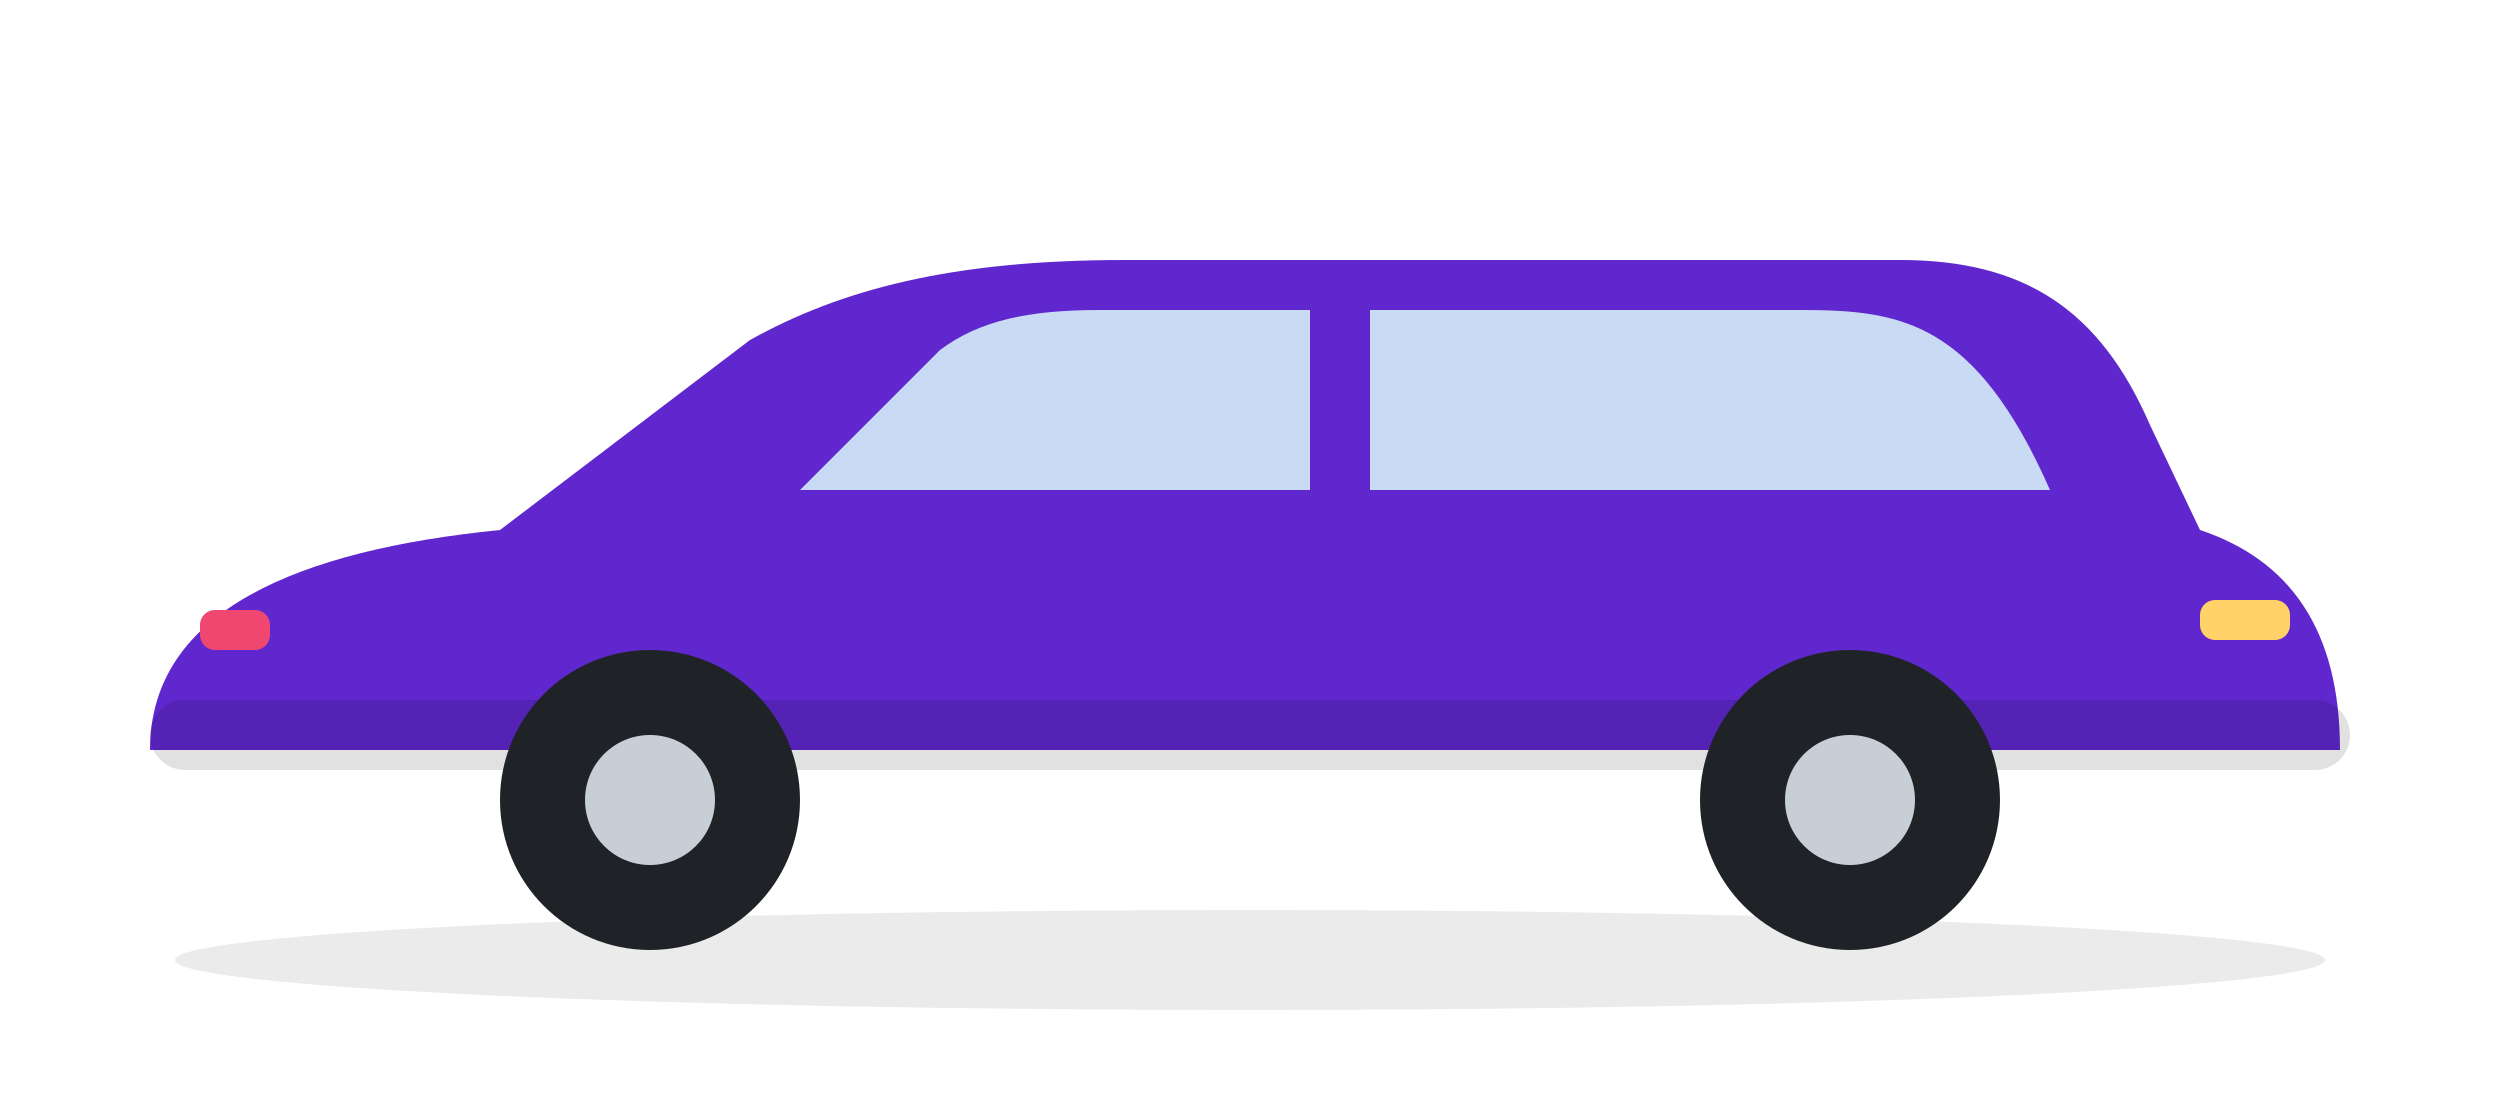
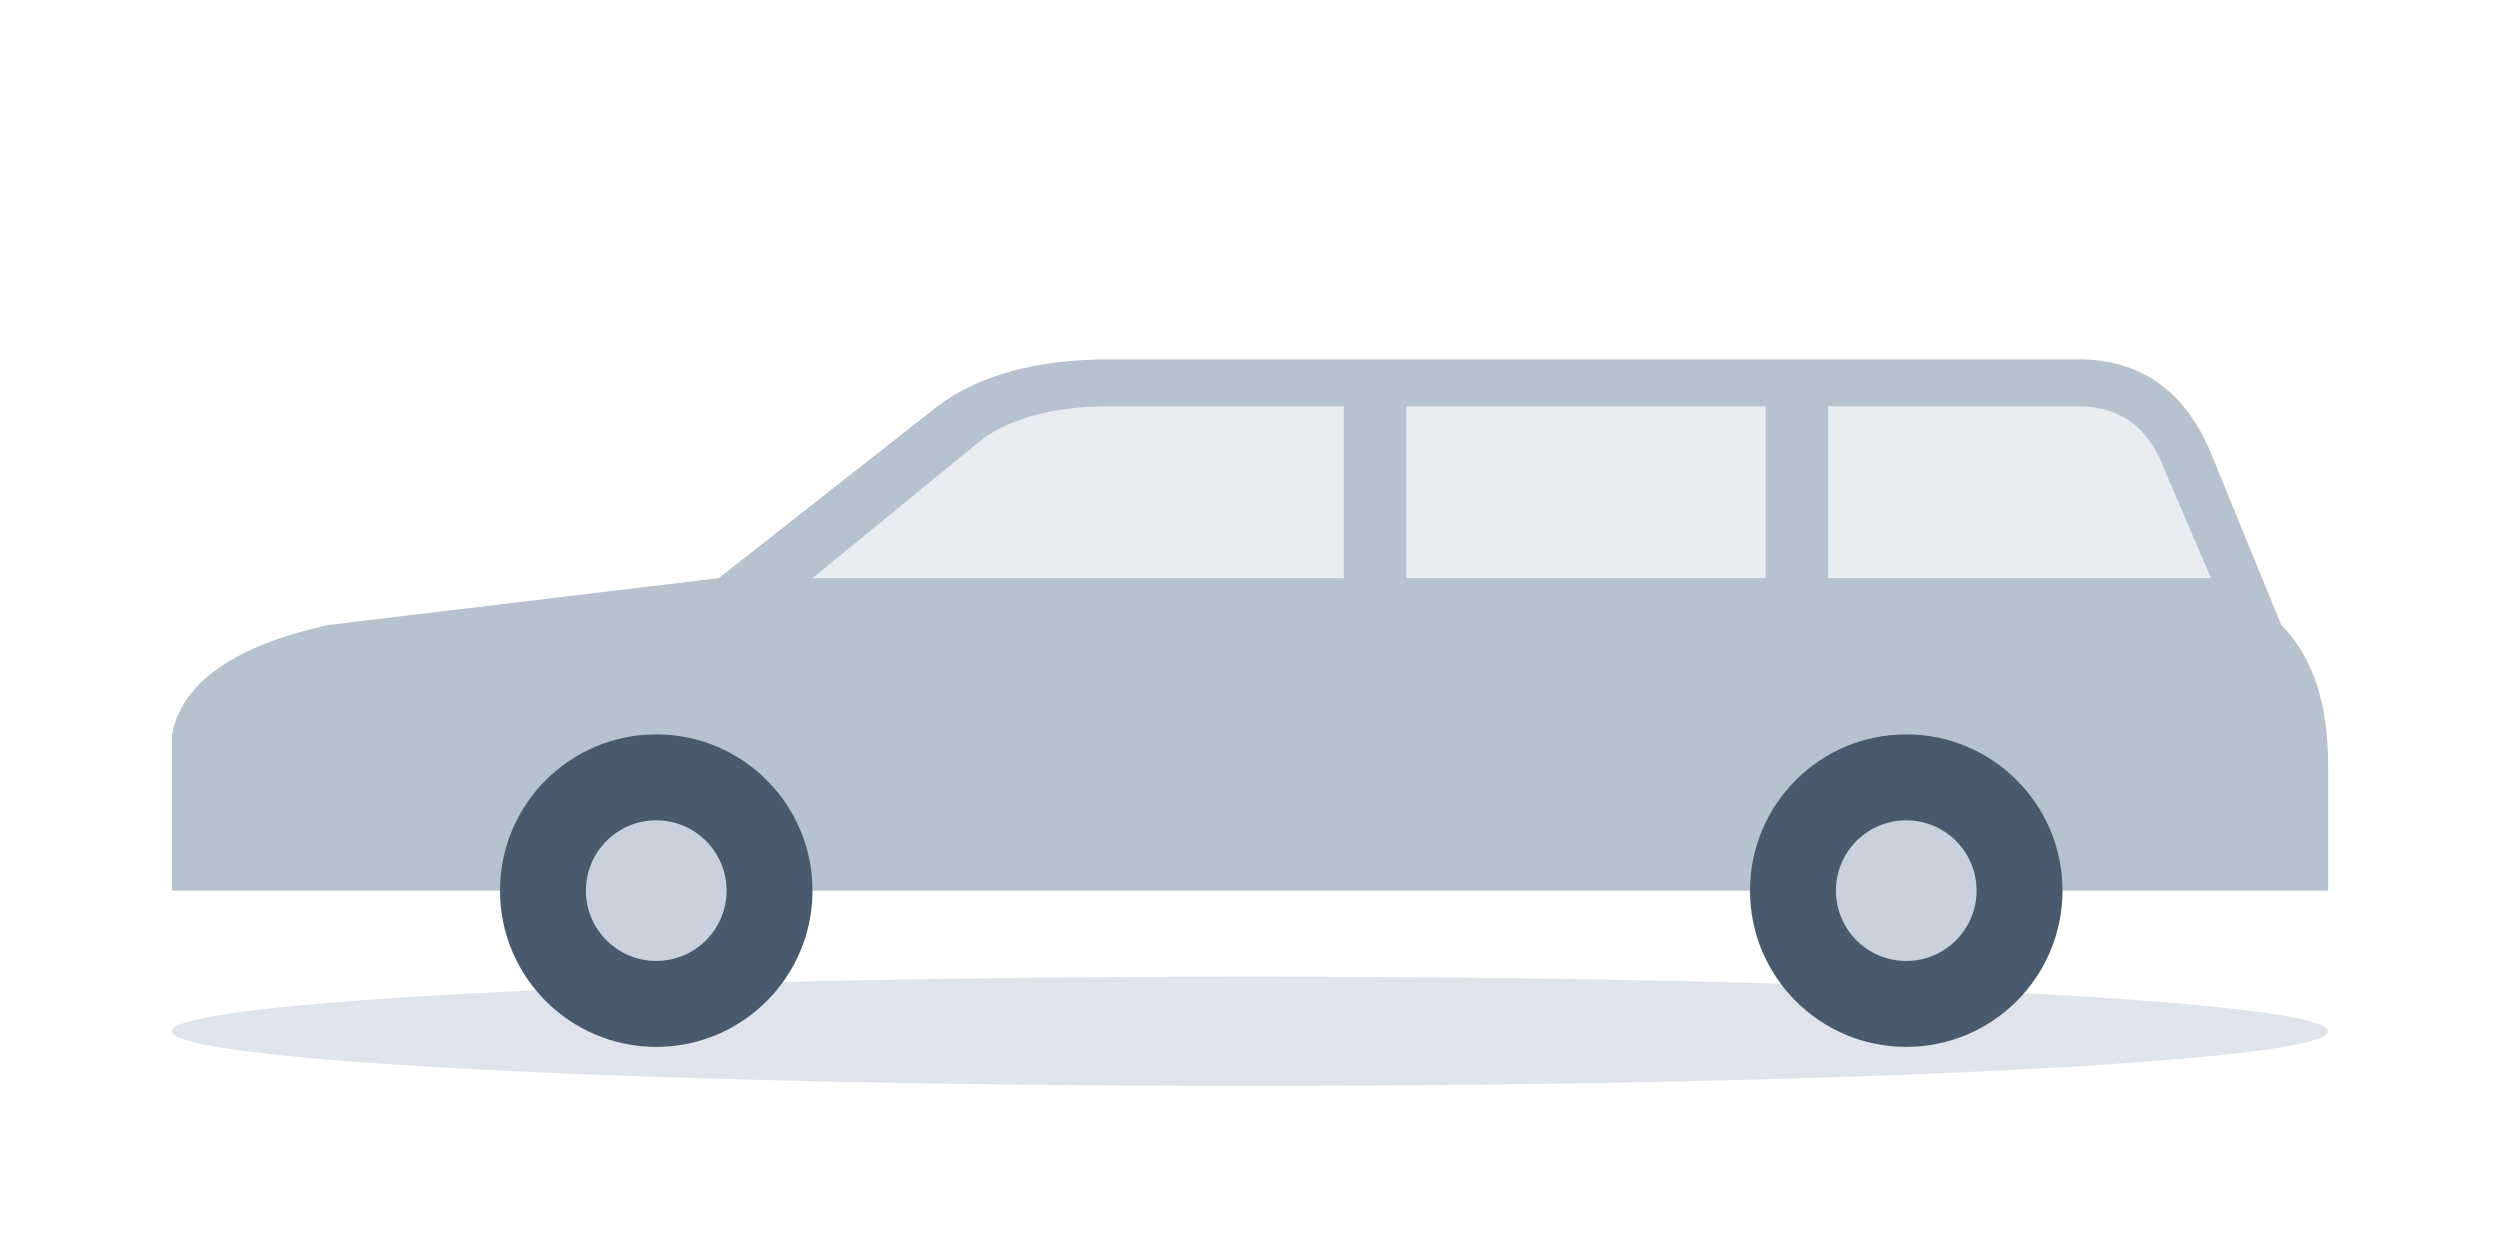
- <svg xmlns="http://www.w3.org/2000/svg" viewBox="0 0 500 220" role="img" aria-label="family">
-   <ellipse cx="250" cy="192" rx="215" ry="10" fill="#000" opacity="0.08" />
-   <path d="M30 150 C30 122 60 110 100 106 L150 68 C168 58 190 52 225 52 L380 52 C405 52 420 62 430 85 L440 106 C458 112 468 126 468 150 Z" fill="#5f27cd" />
-   <path d="M160 98 L188 70 C196 64 206 62 220 62 L262 62 L262 98 Z M274 62 L360 62 C380 62 395 64 410 98 L274 98 Z" fill="#cfe3f6" opacity="0.95" />
-   <rect x="30" y="140" width="440" height="14" rx="7" fill="#000" opacity="0.12" />
-   <circle cx="130" cy="160" r="30" fill="#1f2328" />
-   <circle cx="130" cy="160" r="13" fill="#c8ced6" />
-   <circle cx="370" cy="160" r="30" fill="#1f2328" />
-   <circle cx="370" cy="160" r="13" fill="#c8ced6" />
-   <rect x="440" y="120" width="18" height="8" rx="3" fill="#ffd166" />
-   <rect x="40" y="122" width="14" height="8" rx="3" fill="#ef476f" />
+ <svg xmlns="http://www.w3.org/2000/svg" viewBox="0 0 320 160" role="img" aria-label="family">
+   <ellipse cx="160" cy="132" rx="138" ry="7" fill="#dfe4eb" />
+   <path d="M22 114 V94 Q24 84 42 80 L92 74 L120 52 Q128 46 142 46 L266 46 Q278 46 283 58 L292 80 Q298 86 298 98 V114 Z" fill="#b7c2cf" />
+   <path d="M126 56 Q132 52 142 52 L172 52 L172 74 L104 74 Z M180 52 L226 52 L226 74 L180 74 Z M234 52 L266 52 Q274 52 277 60 L283 74 L234 74 Z" fill="#e9edf2" />
+   <circle cx="84" cy="114" r="20" fill="#4a5a6e" />
+   <circle cx="84" cy="114" r="9" fill="#c9d2dc" />
+   <circle cx="244" cy="114" r="20" fill="#4a5a6e" />
+   <circle cx="244" cy="114" r="9" fill="#c9d2dc" />
</svg>
